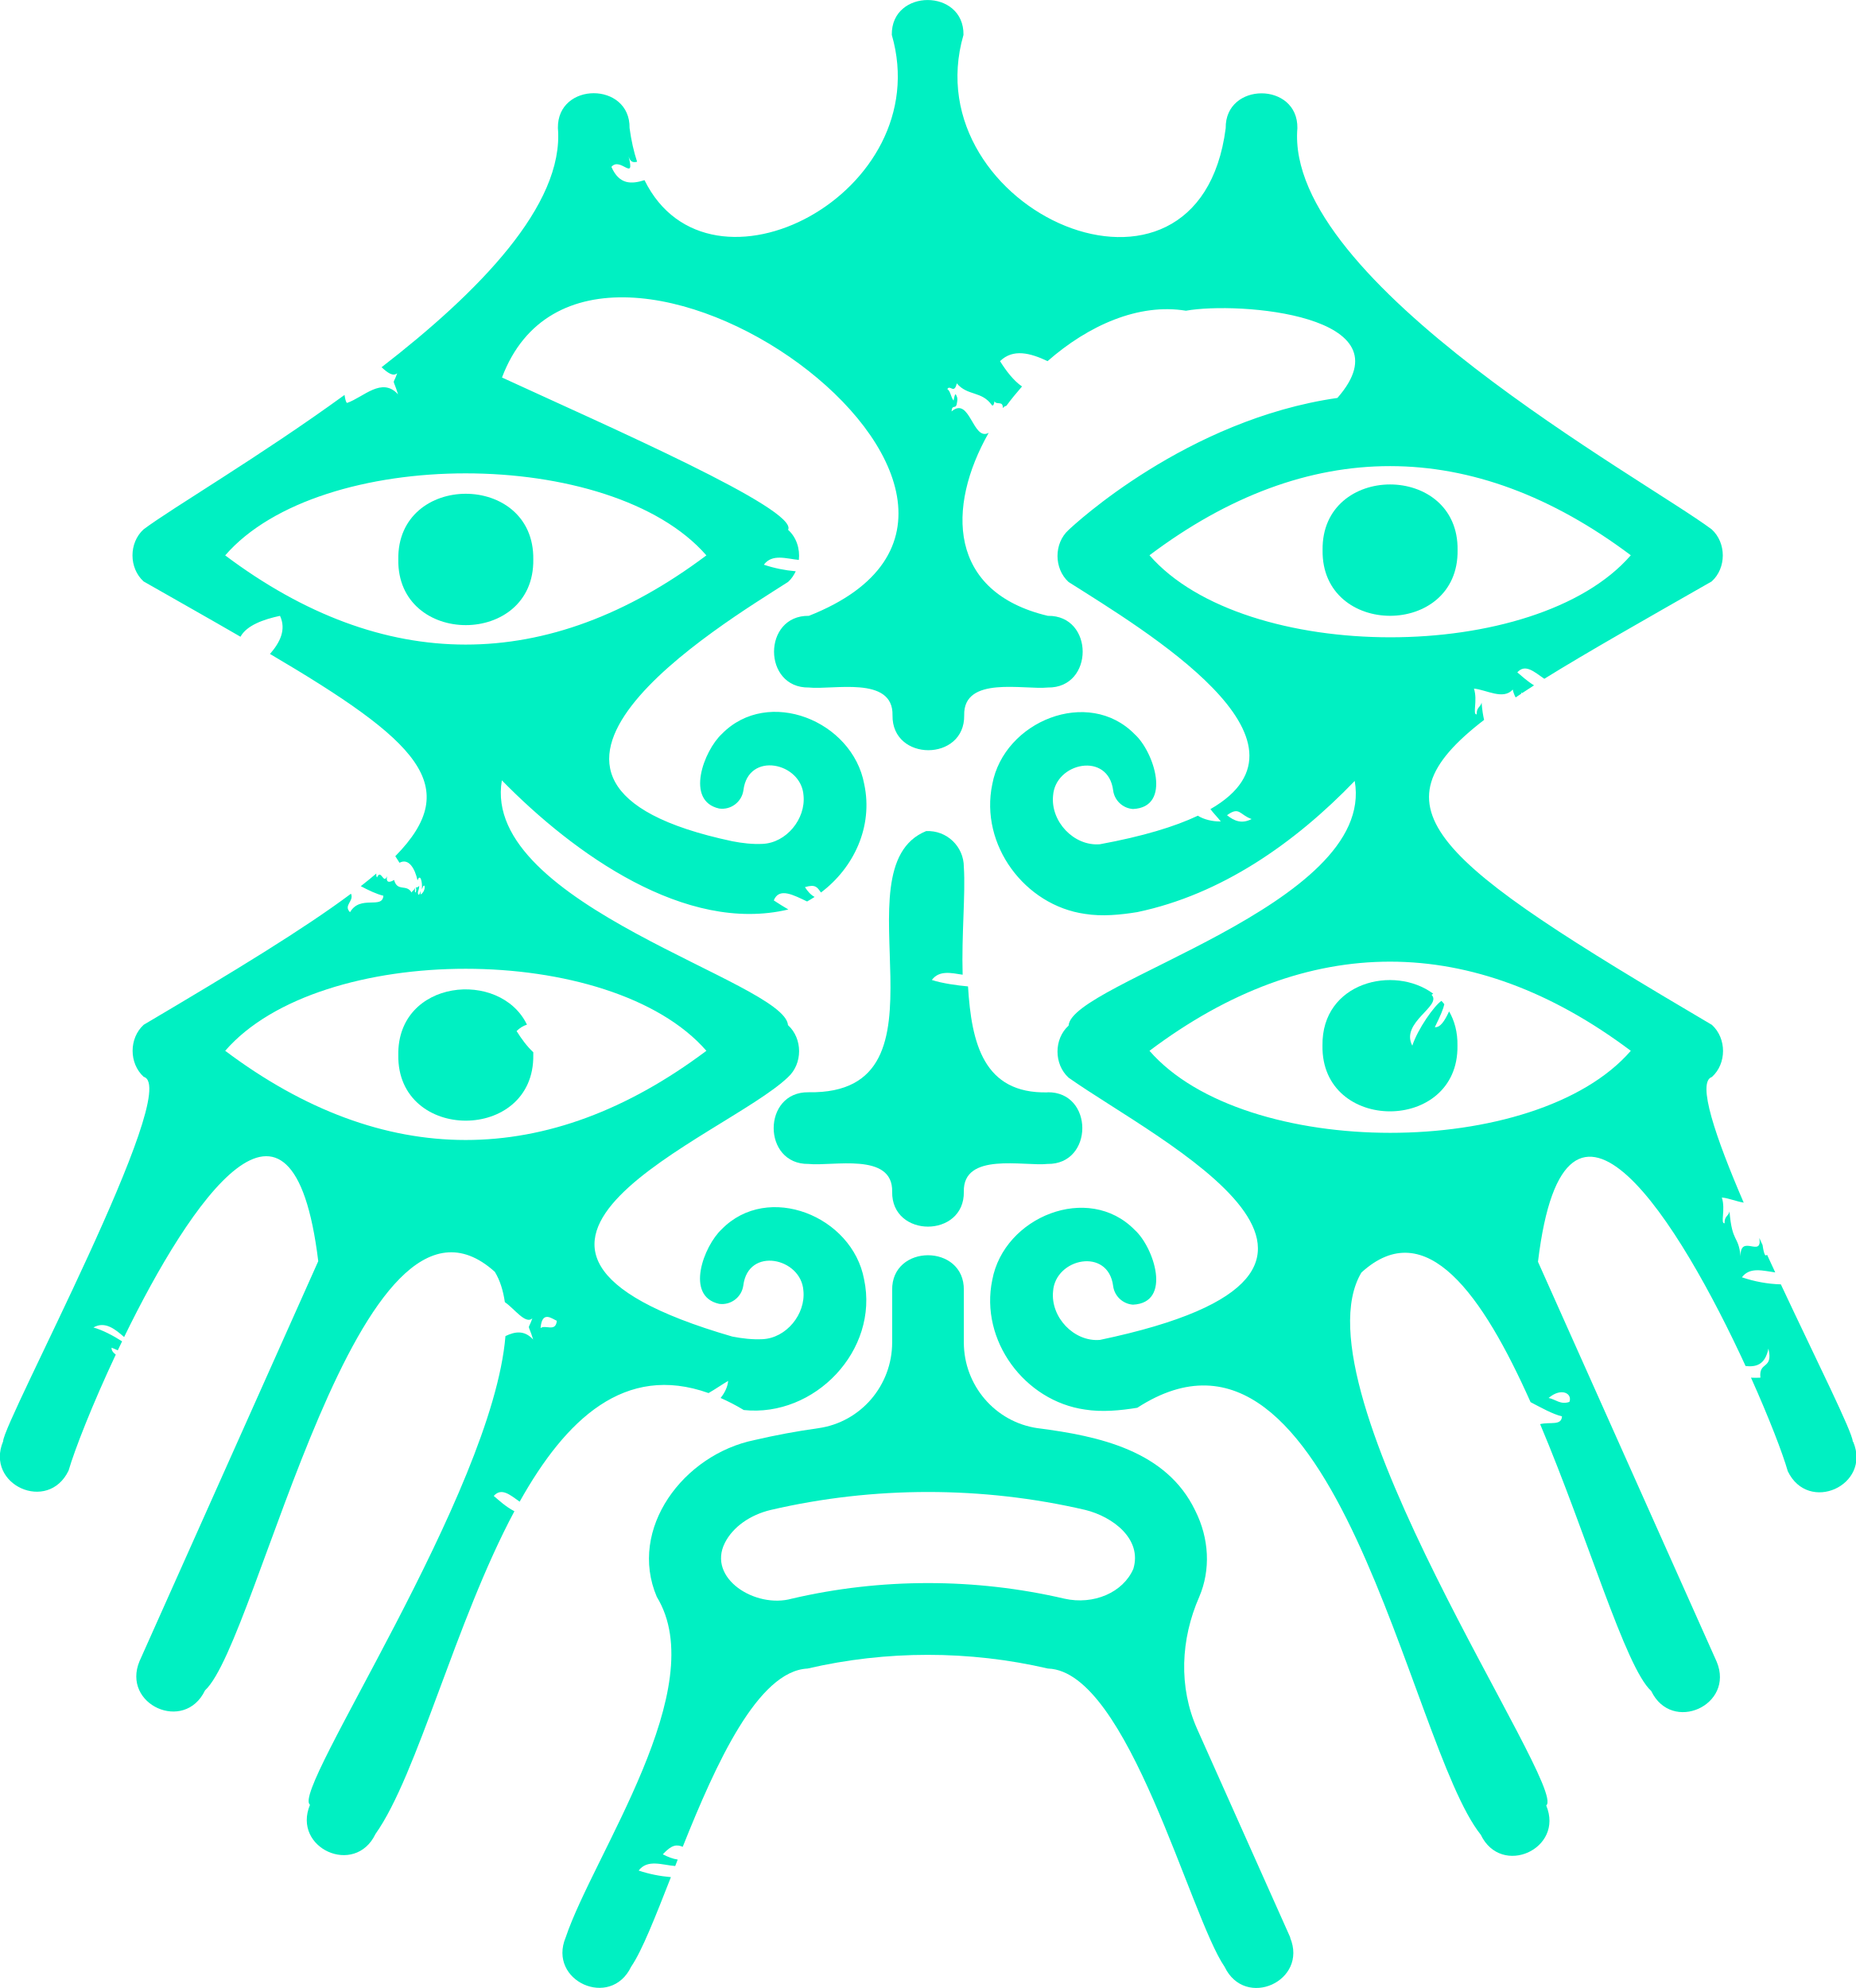
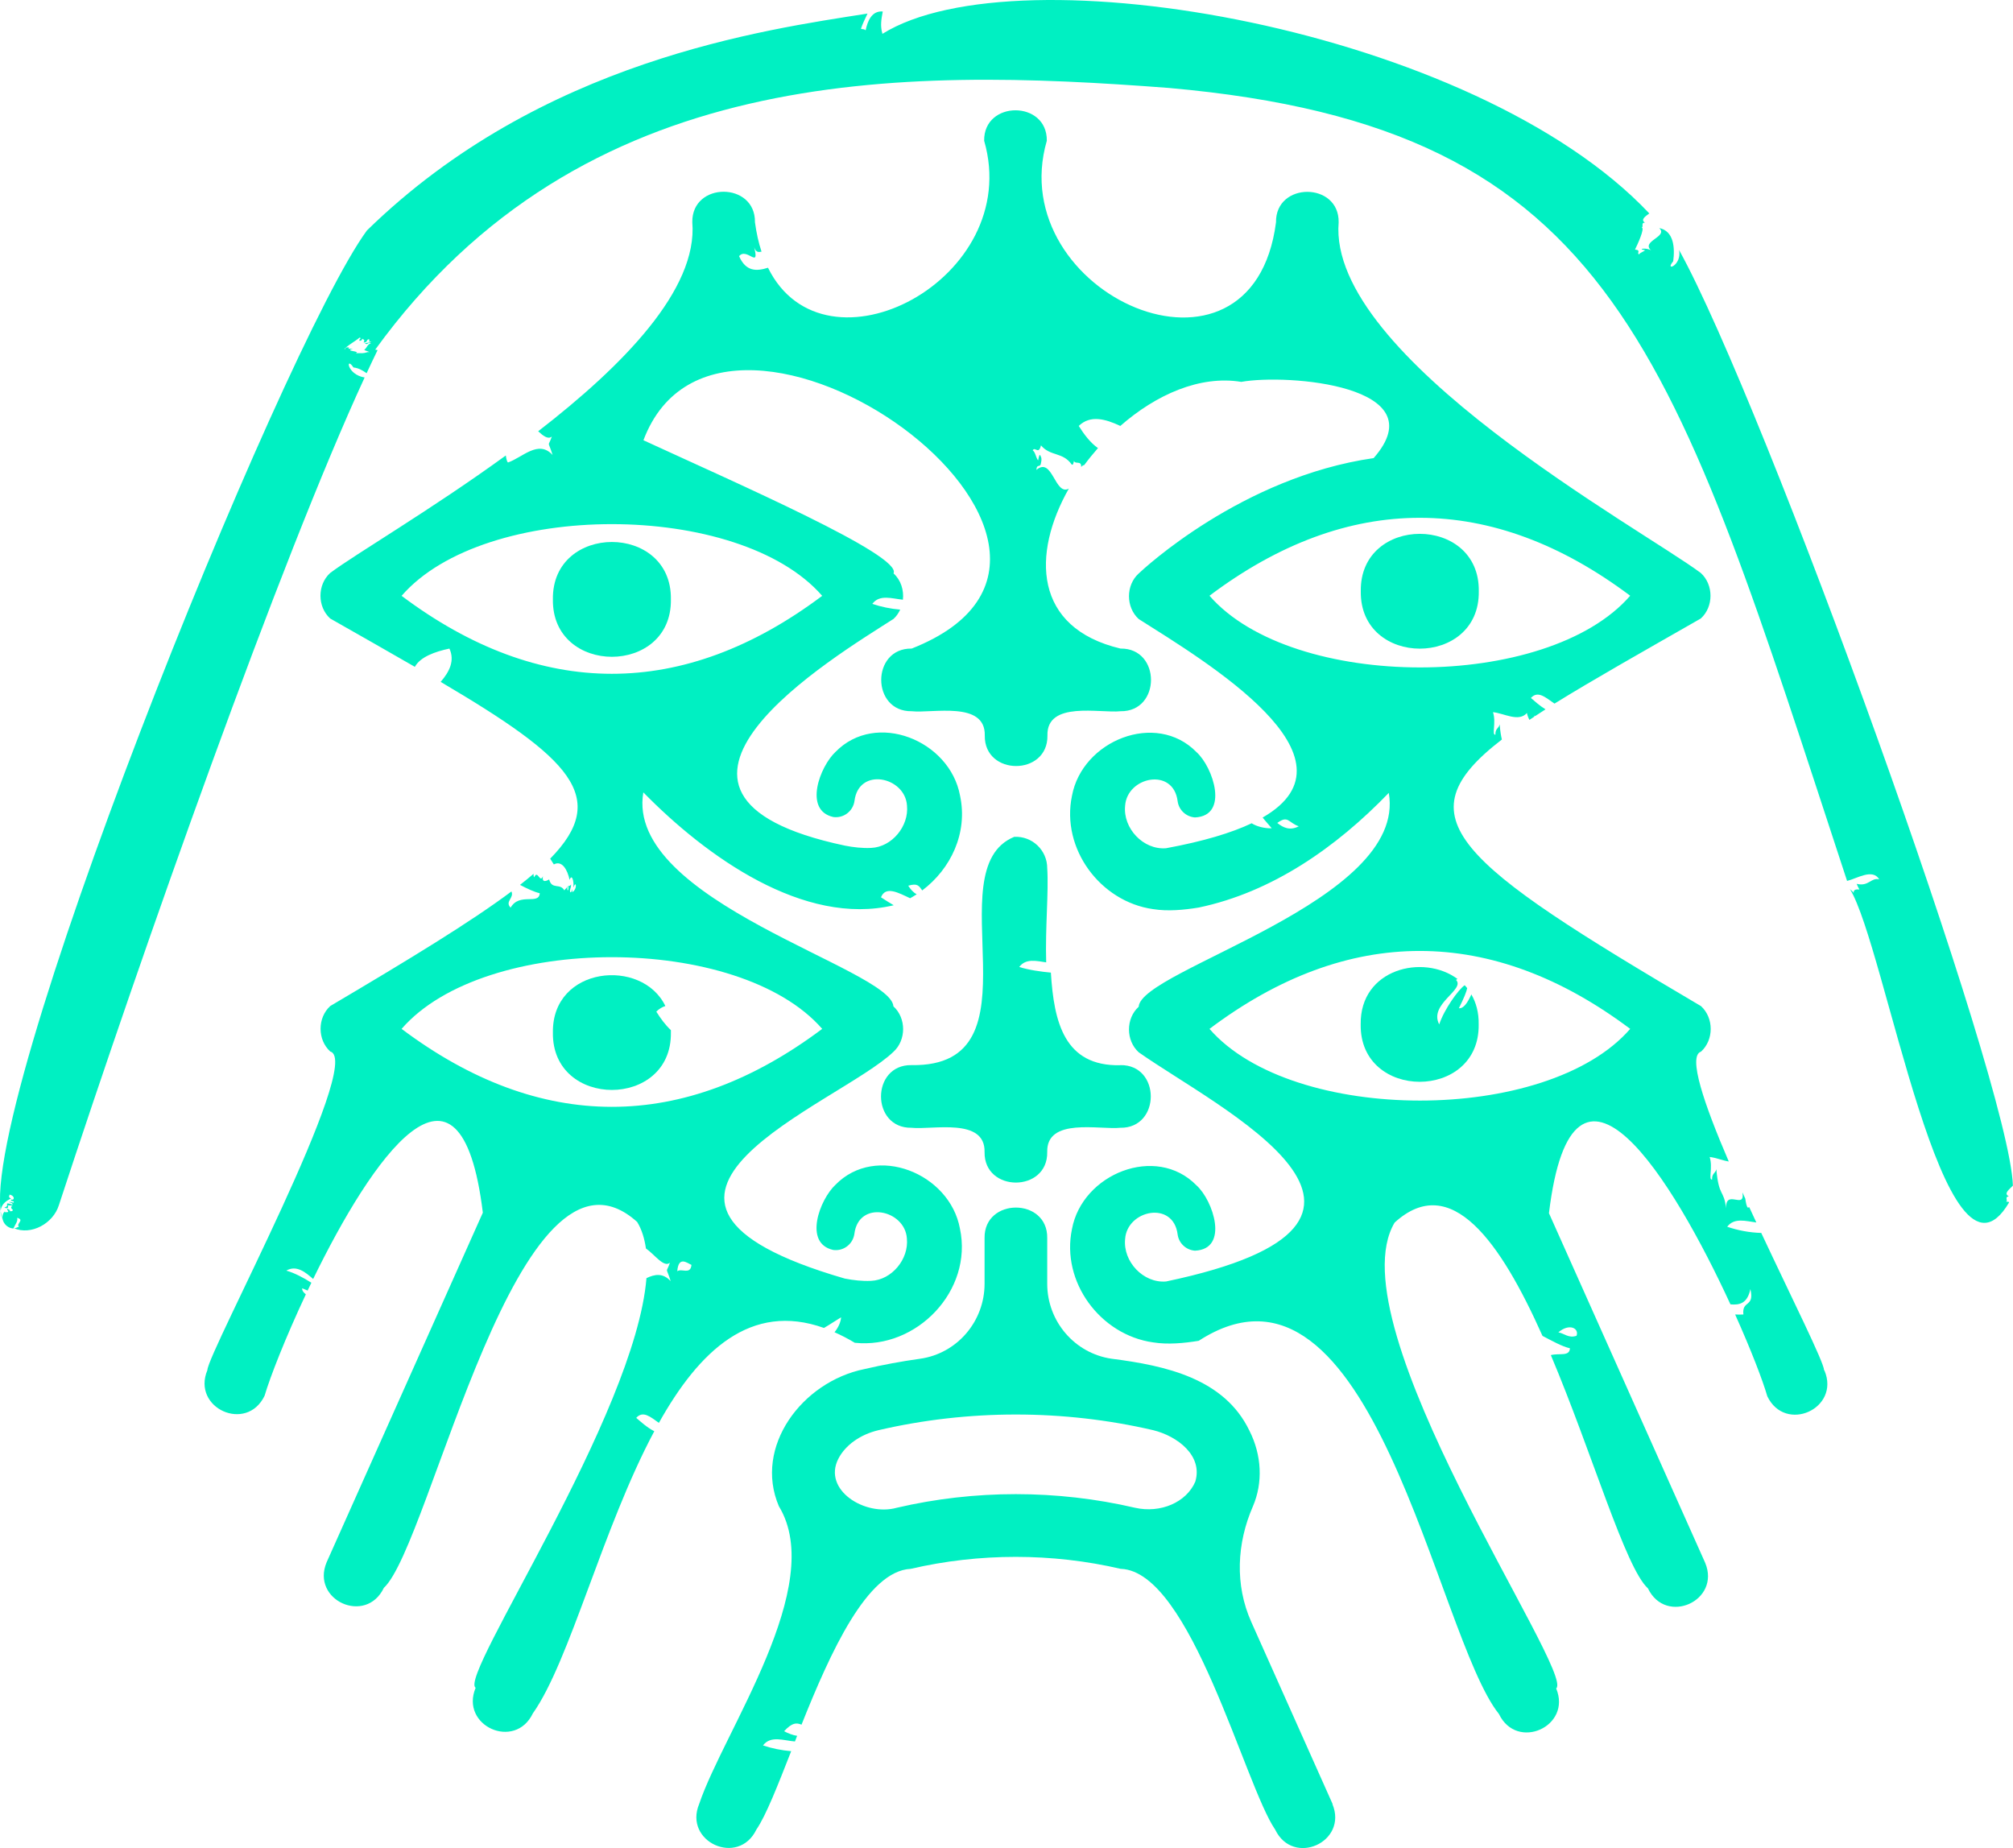
- <svg xmlns="http://www.w3.org/2000/svg" id="Ebene_2" data-name="Ebene 2" viewBox="0 0 155.36 166.41">
+ <svg xmlns="http://www.w3.org/2000/svg" id="Ebene_2" data-name="Ebene 2" viewBox="0 0 192.78 176.97">
  <defs>
    <style>
      .cls-1 {
        fill: #00f0c2;
      }
    </style>
  </defs>
  <g id="Ebene_2-2" data-name="Ebene 2">
    <g>
-       <path class="cls-1" d="M44.64,46.83c.11-7.33-11.41-7.33-11.3,0-.11,7.33,11.41,7.33,11.3,0Z" />
-       <path class="cls-1" d="M122.01,46.05c.11-7.33-11.41-7.33-11.3,0-.11,7.33,11.41,7.33,11.3,0Z" />
-       <path class="cls-1" d="M43.24,86.31c.27-.27.56-.44.87-.54-2.24-4.65-10.86-3.81-10.77,2.54-.11,7.33,11.41,7.33,11.3,0,0-.08,0-.16,0-.23-.52-.48-.99-1.12-1.39-1.76Z" />
-       <path class="cls-1" d="M87.68,91.44c-5.36.12-6.36-4.13-6.65-8.87-.9-.08-2.19-.26-3.03-.54.63-.84,1.64-.58,2.58-.44-.1-3.32.25-6.75.1-9.02,0-1.71-1.43-3.09-3.16-3-7.63,3.12,2.94,22.07-9.84,21.86-3.89-.06-3.89,6.06,0,6,1.98.22,7.08-1.02,7,2.33-.06,3.89,6.06,3.89,6,0-.09-3.35,5.03-2.12,7-2.33,3.89.06,3.89-6.06,0-6Z" />
-       <path class="cls-1" d="M108.01,162.19l-7.79-17.44c-1.58-3.53-1.39-7.53.16-11.07.97-2.26.85-4.9-.34-7.25-2.4-4.98-7.99-6.22-13.18-6.88-3.56-.51-6.18-3.59-6.18-7.18v-4.38c.06-3.89-6.06-3.89-6,0v4.38c0,3.59-2.62,6.68-6.18,7.18-1.79.25-3.57.58-5.33.99-5.96,1.21-10.62,7.43-8.19,13.13,4.64,7.6-5.29,21.55-7.63,28.51-1.52,3.64,3.76,6.03,5.48,2.45.92-1.34,2.03-4.19,3.33-7.5-.93-.08-1.83-.26-2.7-.55.74-.98,1.99-.46,3.06-.38.07-.18.14-.36.21-.54-.42-.06-.84-.23-1.25-.44.77-.83,1.17-.83,1.67-.63,2.78-6.96,6.29-14.72,10.45-14.92,6.58-1.53,13.54-1.53,20.12,0,0,0,.01,0,.02,0,6.7.25,11.86,20.74,14.77,24.97,1.72,3.58,7,1.19,5.48-2.45ZM94.87,131.32c-.85,1.98-3.32,3.05-5.77,2.5-7.47-1.74-15.37-1.74-22.82,0-3.04.85-7.11-1.7-5.6-4.68.67-1.32,2.11-2.34,3.85-2.75,8.61-2,17.7-2,26.31,0,2.32.57,4.78,2.44,4.03,4.93Z" />
-       <path class="cls-1" d="M120.11,85.97c.48-.96.72-1.56.79-1.91-.08-.1-.15-.19-.24-.28-.59.39-1.97,2.32-2.44,3.75-1.03-1.95,2.53-3.33,1.61-4.26.05-.03.09-.06.14-.09-3.27-2.43-9.35-.98-9.27,4.35-.11,7.33,11.41,7.33,11.3,0,.02-1.13-.25-2.09-.7-2.87-.37.8-.75,1.38-1.2,1.32Z" />
-       <path class="cls-1" d="M155.09,120.66c-.04-.81-3.01-6.73-6.02-13.15-1.13-.03-2.22-.24-3.26-.59.67-.9,1.79-.54,2.79-.41-.23-.49-.45-.98-.68-1.47-.04.02-.08.04-.13.05-.13-.1-.19-.49-.25-.87-.09-.2-.18-.39-.27-.59.27,1.72-1.62-.4-1.57,1.53-.19-1.81-.7-1.06-.93-3.75-.09.41-.43.37-.41.99-.38.03.1-1.14-.23-2.16.56.05,1.22.33,1.83.43-2.37-5.51-3.94-10.11-2.66-10.52,1.24-1.12,1.24-3.23,0-4.36-23.49-13.84-28.78-18.06-19.07-25.53-.08-.34-.16-.79-.21-1.45-.09.41-.43.37-.41.99-.38.03.1-1.14-.23-2.16,1.05.1,2.45.98,3.25.08.03.18.12.44.24.66.16-.11.32-.21.48-.32,0-.03,0-.05-.01-.09.03,0,.05.02.07.05.33-.21.66-.43,1-.65-.57-.35-1.06-.8-1.4-1.09.67-.74,1.4-.05,2.26.54,3.68-2.28,8.36-4.92,14.01-8.15,1.24-1.12,1.24-3.23,0-4.36-5.63-4.21-35.76-20.65-34.68-33.58.06-3.89-6.06-3.89-6,0-2.27,17.56-26.2,6.86-21.95-7.81.06-3.89-6.06-3.89-6,0,3.83,13.24-15.26,23.22-20.7,12.16-1.08.34-2.11.4-2.77-1.11.74-.89,2,1.32,1.44-.87.16.52.43.5.71.44-.28-.85-.49-1.78-.63-2.82.06-3.89-6.06-3.89-6,0,.54,6.45-6.68,13.77-14.76,20.02.49.45.96.81,1.31.5-.39,1.13-.4.25.07,1.77-1.36-1.49-2.87.23-4.27.72-.11-.08-.16-.36-.21-.67-7.19,5.22-14.36,9.41-16.82,11.25-1.24,1.13-1.24,3.23,0,4.36,2.98,1.7,5.68,3.22,8.11,4.63.52-.96,1.95-1.46,3.31-1.75.53,1.16.01,2.21-.84,3.19,12.39,7.3,16.27,11.04,10.49,16.93.13.19.25.4.35.55.78-.42,1.3.5,1.51,1.48.22-.63.43.13.36.73.07-.09.1-.34.22-.29.09.29-.15.68-.33.73.05-.7-.04.17-.19,0-.09-.28.07-.26.08-.73-.07.11-.16.16-.27.14.08.48-.17.65-.06,0-.07.25-.22.24-.31.43-.42-.74-1.19-.03-1.46-1.05-.17.1-.73.41-.59-.32-.3.75-.5-.66-.84.11-.05-.05-.07-.17-.06-.33-.4.34-.84.7-1.3,1.06.67.35,1.31.66,1.89.8-.07,1.16-1.94-.1-2.79,1.38-.58-.59.36-.92.08-1.55-3.91,2.92-9.65,6.42-17.35,10.97-1.24,1.13-1.24,3.23,0,4.36,3.29.91-11.75,28.86-11.77,30.51-1.52,3.64,3.76,6.03,5.48,2.45.52-1.78,2-5.56,3.95-9.71-.24-.18-.37-.37-.35-.58.2.09.36.15.52.22.12-.25.24-.5.36-.75-.73-.47-1.64-.95-2.4-1.16.98-.57,1.85.17,2.57.8,5.54-11.37,14.09-24.06,16.25-6.35,0,0-14.96,33.48-14.96,33.48-1.52,3.64,3.76,6.03,5.48,2.45,4.5-4.15,12.88-45.29,24.26-35.04.44.72.7,1.58.84,2.54.8.54,1.72,1.88,2.3,1.36-.39,1.13-.4.25.07,1.77-.74-.81-1.53-.67-2.32-.29-1.08,13.15-18.04,38.13-16.36,39.23-1.52,3.64,3.76,6.03,5.48,2.45,3.53-4.98,6.67-17.74,11.63-27.02-.71-.36-1.33-.94-1.73-1.28.65-.72,1.35-.1,2.17.48,3.86-6.9,8.8-11.59,15.81-9.09.54-.31,1.09-.69,1.64-1.02-.03.46-.27.99-.63,1.43.63.28,1.28.61,1.94,1.01,5.92.63,11.34-4.99,10.07-10.94-.98-5.3-8.05-8.15-11.92-4.19-1.5,1.4-3.09,5.6-.22,6.24.98.14,1.89-.55,2.03-1.53.4-3.29,4.85-2.33,5.03.43.2,1.97-1.44,3.98-3.44,4.06-.83.04-1.69-.06-2.51-.22-26.04-7.55-.6-16.67,4.66-21.71,1.24-1.13,1.24-3.23,0-4.36-.24-3.62-25.74-10.03-23.95-20.49,6.01,6.14,15.37,12.86,23.98,10.81-.41-.24-.81-.49-1.22-.76.45-1.12,1.66-.44,2.79.09.21-.12.42-.24.63-.38-.34-.18-.59-.48-.81-.82.9-.27,1.03.02,1.34.45,2.73-2.05,4.39-5.5,3.62-9.08-.98-5.3-8.05-8.15-11.92-4.19-1.5,1.4-3.09,5.6-.22,6.24.98.14,1.89-.55,2.03-1.53.4-3.29,4.85-2.33,5.03.43.2,1.97-1.44,3.98-3.44,4.06-.83.04-1.69-.06-2.51-.22-23.15-4.9-.9-18.14,4.66-21.71.28-.25.48-.56.64-.89-.92-.08-1.81-.26-2.67-.55.7-.94,1.89-.5,2.93-.4.1-.92-.19-1.88-.9-2.52.89-1.7-15.1-8.67-23.95-12.75,7.56-20.05,50.16,10.29,25.69,19.95-3.89-.06-3.89,6.06,0,6,1.98.22,7.08-1.02,7,2.33-.06,3.89,6.06,3.89,6,0-.09-3.35,5.03-2.12,7-2.33,3.89.06,3.89-6.06,0-6-8.35-1.98-8.49-9.08-4.95-15.32-1.34.74-1.56-3.11-3.11-1.79.05-.66.38-.12.45-.7.1-.45-.02-.57-.1-.74-.1.02-.13.32-.18.53-.22-.25-.25-.79-.52-.96.22-.41.57.47.79-.48.91,1.08,2.09.61,2.95,1.84.12.07.17-.13.21-.35.13.36.73-.08.69.58.1-.12.2-.17.3-.19.41-.56.85-1.09,1.31-1.62-.7-.48-1.33-1.3-1.84-2.12,1.09-1.06,2.52-.69,3.98,0,3.42-3,7.63-4.87,11.58-4.22,4.39-.79,18.79.34,12.68,7.3-12.61,1.81-22.06,10.63-22.5,11.05-1.24,1.12-1.24,3.23,0,4.36,6.39,4.05,21.84,13.28,11.87,19.01.26.34.6.69.87,1.03-.69.02-1.44-.17-1.92-.48-1.94.92-4.62,1.73-8.2,2.39-2.18.18-4.14-1.91-3.92-4.07.19-2.78,4.62-3.71,5.03-.43.11.83.8,1.49,1.66,1.55,3.29-.15,1.75-4.81.14-6.26-3.88-3.96-10.94-1.1-11.92,4.19-1.06,5.07,2.72,10.14,7.76,10.85,1.42.23,2.97.08,4.38-.15,7.02-1.47,13.17-5.76,18.2-10.98,1.82,10.42-23.77,16.91-23.95,20.48-1.24,1.12-1.24,3.23,0,4.36,7.54,5.33,30.03,16.2,2.62,21.95-2.18.18-4.14-1.91-3.92-4.07.19-2.78,4.62-3.71,5.03-.43.11.83.8,1.49,1.66,1.55,3.29-.15,1.75-4.81.14-6.26-3.88-3.96-10.94-1.1-11.92,4.19-1.06,5.07,2.72,10.14,7.76,10.85,1.42.23,2.97.08,4.38-.15,16.63-10.76,22.71,28.19,28.75,35.74,1.72,3.58,7,1.19,5.48-2.45,1.88-1.47-21.32-34.8-15.47-44.61,5.41-4.94,10.17,1.91,14.16,10.85.94.49,1.84,1,2.63,1.19-.05.81-.98.44-1.83.65,3.98,9.43,7.13,20.37,9.3,22.34,1.72,3.58,7,1.19,5.48-2.45,0,0-14.96-33.48-14.96-33.48,2.29-18.98,11.95-3.07,17.38,8.73.86.08,1.62-.07,1.91-1.46.42,1.79-.83,1.03-.67,2.43-.27.02-.53.01-.79,0,1.52,3.39,2.65,6.33,3.08,7.83,1.72,3.58,7,1.19,5.48-2.45ZM45.25,111.17c.12-1.5.94-.79,1.36-.61-.09.98-.95.3-1.36.61ZM59.13,87.96c-13.29,9.97-27.04,9.94-40.28,0,7.94-9.16,32.32-9.15,40.28,0ZM59.13,46.49c-13.29,9.97-27.04,9.94-40.28,0,7.94-9.16,32.32-9.15,40.28,0ZM131.37,117.35c-.75.26-1.16-.22-1.74-.33,1.07-.91,2.01-.37,1.74.33ZM102.71,68.24c1.05-.77,1.05-.03,2.06.32-.85.44-1.48.14-2.06-.32ZM96.22,46.48c13.25-9.97,27.06-9.93,40.29,0-7.94,9.16-32.33,9.15-40.29,0ZM96.22,87.96c13.25-9.97,27.06-9.93,40.29,0-7.94,9.16-32.33,9.15-40.29,0Z" />
+       <path class="cls-1" d="M64.25,57.4c.11-7.33-11.41-7.33-11.3,0-.11,7.33,11.41,7.33,11.3,0Z" />
+       <path class="cls-1" d="M141.62,56.62c.11-7.33-11.41-7.33-11.3,0-.11,7.33,11.41,7.33,11.3,0Z" />
+       <path class="cls-1" d="M62.85,96.88c.27-.27.56-.44.87-.54-2.24-4.65-10.86-3.81-10.77,2.54-.11,7.33,11.41,7.33,11.3,0,0-.08,0-.16,0-.23-.52-.48-.99-1.12-1.39-1.76Z" />
+       <path class="cls-1" d="M107.29,102.01c-5.36.12-6.36-4.13-6.65-8.87-.9-.08-2.19-.26-3.03-.54.63-.84,1.64-.58,2.58-.44-.1-3.32.25-6.75.1-9.02,0-1.71-1.43-3.09-3.16-3-7.63,3.12,2.94,22.07-9.84,21.86-3.89-.06-3.89,6.06,0,6,1.98.22,7.08-1.02,7,2.33-.06,3.89,6.06,3.89,6,0-.09-3.35,5.03-2.12,7-2.33,3.89.06,3.89-6.06,0-6Z" />
+       <path class="cls-1" d="M127.62,172.76l-7.79-17.44c-1.58-3.53-1.39-7.53.16-11.07.97-2.26.85-4.9-.34-7.25-2.4-4.98-7.99-6.22-13.18-6.88-3.56-.51-6.18-3.59-6.18-7.18v-4.38c.06-3.89-6.06-3.89-6,0v4.38c0,3.59-2.62,6.68-6.18,7.18-1.79.25-3.57.58-5.33.99-5.96,1.21-10.62,7.43-8.19,13.13,4.64,7.6-5.29,21.55-7.63,28.51-1.52,3.64,3.76,6.03,5.48,2.45.92-1.34,2.03-4.19,3.33-7.5-.93-.08-1.83-.26-2.7-.55.74-.98,1.99-.46,3.06-.38.07-.18.14-.36.21-.54-.42-.06-.84-.23-1.25-.44.77-.83,1.17-.83,1.67-.63,2.78-6.96,6.29-14.72,10.45-14.92,6.58-1.53,13.54-1.53,20.12,0,0,0,.01,0,.02,0,6.7.25,11.86,20.74,14.77,24.97,1.72,3.58,7,1.19,5.48-2.45ZM114.47,141.89c-.85,1.98-3.32,3.05-5.77,2.5-7.47-1.74-15.37-1.74-22.82,0-3.04.85-7.11-1.7-5.6-4.68.67-1.32,2.11-2.34,3.85-2.75,8.61-2,17.7-2,26.31,0,2.32.57,4.78,2.44,4.03,4.93Z" />
+       <path class="cls-1" d="M139.72,96.54c.48-.96.72-1.56.79-1.91-.08-.1-.15-.19-.24-.28-.59.39-1.97,2.32-2.44,3.75-1.03-1.95,2.53-3.33,1.61-4.26.05-.03.09-.06.14-.09-3.27-2.43-9.35-.98-9.27,4.35-.11,7.33,11.41,7.33,11.3,0,.02-1.13-.25-2.09-.7-2.87-.37.8-.75,1.38-1.2,1.32Z" />
+       <path class="cls-1" d="M174.69,131.22c-.04-.81-3.01-6.73-6.02-13.15-1.13-.03-2.22-.24-3.26-.59.67-.9,1.79-.54,2.79-.41-.23-.49-.45-.98-.68-1.47-.04.02-.08.04-.13.05-.13-.1-.19-.49-.25-.87-.09-.2-.18-.39-.27-.59.27,1.72-1.62-.4-1.57,1.53-.19-1.81-.7-1.06-.93-3.75-.09.41-.43.37-.41.99-.38.03.1-1.14-.23-2.16.56.05,1.22.33,1.83.43-2.37-5.51-3.94-10.11-2.66-10.52,1.24-1.12,1.24-3.23,0-4.36-23.49-13.84-28.78-18.06-19.07-25.53-.08-.34-.16-.79-.21-1.45-.09.41-.43.37-.41.99-.38.03.1-1.14-.23-2.16,1.05.1,2.45.98,3.25.08.03.18.12.44.24.66.16-.11.32-.21.48-.32,0-.03,0-.05-.01-.09.03,0,.05.02.07.05.33-.21.66-.43,1-.65-.57-.35-1.06-.8-1.4-1.09.67-.74,1.4-.05,2.26.54,3.68-2.28,8.36-4.92,14.01-8.15,1.24-1.12,1.24-3.23,0-4.36-5.63-4.21-35.76-20.65-34.68-33.58.06-3.89-6.06-3.89-6,0-2.27,17.56-26.2,6.86-21.95-7.81.06-3.89-6.06-3.89-6,0,3.83,13.24-15.26,23.22-20.7,12.16-1.08.34-2.11.4-2.77-1.11.74-.89,2,1.32,1.44-.87.16.52.43.5.71.44-.28-.85-.49-1.78-.63-2.82.06-3.89-6.06-3.89-6,0,.54,6.45-6.68,13.77-14.76,20.02.49.45.96.81,1.31.5-.39,1.13-.4.25.07,1.77-1.36-1.49-2.87.23-4.27.72-.11-.08-.16-.36-.21-.67-7.19,5.22-14.36,9.41-16.82,11.25-1.24,1.13-1.24,3.23,0,4.36,2.98,1.7,5.68,3.22,8.11,4.63.52-.96,1.95-1.46,3.31-1.75.53,1.16.01,2.21-.84,3.19,12.39,7.3,16.27,11.04,10.49,16.93.13.19.25.4.35.55.78-.42,1.3.5,1.51,1.48.22-.63.43.13.36.73.07-.09.1-.34.22-.29.09.29-.15.68-.33.73.05-.7-.04.17-.19,0-.09-.28.07-.26.08-.73-.07.11-.16.16-.27.14.08.48-.17.65-.06,0-.07.25-.22.24-.31.43-.42-.74-1.19-.03-1.46-1.05-.17.1-.73.41-.59-.32-.3.75-.5-.66-.84.11-.05-.05-.07-.17-.06-.33-.4.34-.84.7-1.3,1.06.67.35,1.31.66,1.89.8-.07,1.16-1.94-.1-2.79,1.38-.58-.59.36-.92.08-1.55-3.91,2.92-9.65,6.42-17.35,10.97-1.24,1.13-1.24,3.23,0,4.36,3.29.91-11.75,28.86-11.77,30.51-1.52,3.64,3.76,6.03,5.48,2.45.52-1.78,2-5.56,3.95-9.71-.24-.18-.37-.37-.35-.58.2.09.36.15.52.22.12-.25.24-.5.36-.75-.73-.47-1.64-.95-2.4-1.16.98-.57,1.85.17,2.57.8,5.54-11.37,14.09-24.06,16.25-6.35,0,0-14.96,33.48-14.96,33.48-1.52,3.64,3.76,6.03,5.48,2.45,4.5-4.15,12.88-45.29,24.26-35.04.44.72.7,1.58.84,2.54.8.54,1.72,1.88,2.3,1.36-.39,1.13-.4.25.07,1.77-.74-.81-1.53-.67-2.32-.29-1.08,13.15-18.04,38.13-16.36,39.23-1.52,3.64,3.76,6.03,5.48,2.45,3.53-4.98,6.67-17.74,11.63-27.02-.71-.36-1.33-.94-1.73-1.28.65-.72,1.35-.1,2.17.48,3.86-6.9,8.8-11.59,15.81-9.09.54-.31,1.09-.69,1.64-1.02-.03.46-.27.99-.63,1.43.63.28,1.28.61,1.94,1.01,5.92.63,11.34-4.99,10.07-10.94-.98-5.3-8.05-8.15-11.92-4.19-1.5,1.4-3.09,5.6-.22,6.24.98.14,1.89-.55,2.03-1.53.4-3.29,4.85-2.33,5.03.43.2,1.97-1.44,3.98-3.44,4.06-.83.04-1.69-.06-2.51-.22-26.04-7.55-.6-16.67,4.66-21.71,1.24-1.13,1.24-3.23,0-4.36-.24-3.62-25.74-10.03-23.95-20.49,6.01,6.14,15.37,12.86,23.98,10.81-.41-.24-.81-.49-1.22-.76.45-1.12,1.66-.44,2.79.09.21-.12.42-.24.63-.38-.34-.18-.59-.48-.81-.82.9-.27,1.03.02,1.34.45,2.73-2.05,4.39-5.5,3.62-9.08-.98-5.3-8.05-8.15-11.92-4.19-1.5,1.4-3.09,5.6-.22,6.24.98.14,1.89-.55,2.03-1.53.4-3.29,4.85-2.33,5.03.43.2,1.97-1.44,3.98-3.44,4.06-.83.04-1.69-.06-2.51-.22-23.15-4.9-.9-18.14,4.66-21.71.28-.25.48-.56.64-.89-.92-.08-1.81-.26-2.67-.55.7-.94,1.89-.5,2.93-.4.1-.92-.19-1.88-.9-2.52.89-1.7-15.1-8.67-23.95-12.75,7.56-20.05,50.16,10.29,25.69,19.95-3.89-.06-3.89,6.06,0,6,1.98.22,7.08-1.02,7,2.33-.06,3.89,6.06,3.89,6,0-.09-3.35,5.03-2.12,7-2.33,3.89.06,3.89-6.06,0-6-8.35-1.98-8.49-9.08-4.95-15.32-1.34.74-1.56-3.11-3.11-1.79.05-.66.38-.12.45-.7.1-.45-.02-.57-.1-.74-.1.02-.13.32-.18.53-.22-.25-.25-.79-.52-.96.22-.41.57.47.79-.48.91,1.08,2.09.61,2.95,1.84.12.07.17-.13.21-.35.13.36.73-.08.69.58.1-.12.2-.17.3-.19.41-.56.85-1.09,1.31-1.62-.7-.48-1.33-1.3-1.84-2.12,1.09-1.06,2.52-.69,3.98,0,3.42-3,7.63-4.87,11.58-4.22,4.39-.79,18.79.34,12.68,7.3-12.61,1.81-22.06,10.63-22.5,11.05-1.24,1.12-1.24,3.23,0,4.36,6.39,4.05,21.84,13.28,11.87,19.01.26.34.6.69.87,1.03-.69.02-1.44-.17-1.92-.48-1.94.92-4.62,1.73-8.2,2.39-2.18.18-4.14-1.91-3.92-4.07.19-2.78,4.62-3.71,5.03-.43.11.83.8,1.49,1.66,1.55,3.29-.15,1.75-4.81.14-6.26-3.88-3.96-10.94-1.1-11.92,4.19-1.06,5.07,2.72,10.14,7.76,10.85,1.42.23,2.97.08,4.38-.15,7.02-1.47,13.17-5.76,18.2-10.98,1.82,10.42-23.77,16.91-23.95,20.48-1.24,1.12-1.24,3.23,0,4.36,7.54,5.33,30.03,16.2,2.62,21.95-2.18.18-4.14-1.91-3.92-4.07.19-2.78,4.62-3.71,5.03-.43.11.83.8,1.49,1.66,1.55,3.29-.15,1.75-4.81.14-6.26-3.88-3.96-10.94-1.1-11.92,4.19-1.06,5.07,2.72,10.14,7.76,10.85,1.42.23,2.97.08,4.38-.15,16.63-10.76,22.71,28.19,28.75,35.74,1.72,3.58,7,1.19,5.48-2.45,1.88-1.47-21.32-34.8-15.47-44.61,5.41-4.94,10.17,1.91,14.16,10.85.94.49,1.84,1,2.63,1.19-.05.81-.98.44-1.83.65,3.98,9.43,7.13,20.37,9.3,22.34,1.72,3.58,7,1.19,5.48-2.45,0,0-14.96-33.48-14.96-33.48,2.29-18.98,11.95-3.07,17.38,8.73.86.08,1.62-.07,1.91-1.46.42,1.79-.83,1.03-.67,2.43-.27.02-.53.01-.79,0,1.52,3.39,2.65,6.33,3.08,7.83,1.72,3.58,7,1.19,5.48-2.45ZM64.86,121.74c.12-1.5.94-.79,1.36-.61-.09.98-.95.3-1.36.61ZM78.74,98.53c-13.29,9.97-27.04,9.94-40.28,0,7.94-9.16,32.32-9.15,40.28,0ZM78.74,57.06c-13.29,9.97-27.04,9.94-40.28,0,7.94-9.16,32.32-9.15,40.28,0ZM150.98,127.92c-.75.26-1.16-.22-1.74-.33,1.07-.91,2.01-.37,1.74.33ZM122.32,78.81c1.05-.77,1.05-.03,2.06.32-.85.44-1.48.14-2.06-.32ZM115.83,57.05c13.25-9.97,27.06-9.93,40.29,0-7.94,9.16-32.33,9.15-40.29,0ZM115.83,98.53c13.25-9.97,27.06-9.93,40.29,0-7.94,9.16-32.33,9.15-40.29,0Z" />
+       <path class="cls-1" d="M192.39,115.16c.03-.09-.12-.08-.27-.08.21-.13-.18-.44.26-.52-.56-.26.12-.72.39-1.02-.29-9.89-23.77-74.8-31.97-89.6.3,1.5-1.44,2.12-.56,1.08.17-1.3.06-2.9-1.34-3.18.9.85-1.81,1.24-.76,2.16-.38-.32-1.45-.17-.6-.04-.14.16-.48.22-.56.4-.29-.11.24-.4-.4-.46.22-.44.98-2.08.64-2.11.22-.1-.11-.46.31-.47-.46-.3.09-.63.42-.88C141.23,2.7,97.46-4.85,84.51,3.24c-.24-.8-.09-1.47.03-2.14-1.03-.08-1.44.86-1.64,1.8-.23-.17-.29-.07-.45-.14.13-.42.39-.95.63-1.46-9.87,1.55-31.27,4.48-47.94,20.77C26.97,33.19-3.05,107.66.25,116.78c-.39-.77-.2-1.57.81-2-.3-.16-.17-.2-.14-.38.51.1.5.58.15.47-.12.22.25.09.25.23.07.18-.3-.07-.47.02.37.12.29.08.37.25-1.01-.36-.17.14-.81.26.38.21.41-.07.34-.2.32.05.23-.04.47.06-.23.02-.17.28.02.37-.04.07-.03.17-.34.12.19-.13-.07-.07-.13-.22-.33.02.42.39-.33.32-.06-.09.07-.1.11-.15-.66.47-.23,1.64.73,1.72.16-.37.47-.72.36-1.03.76.22-.13.54.17.87-.2.02-.23.14-.48.13,1.65.7,3.76-.44,4.31-2.21,8.04-24.52,21.2-61.78,29.28-79.26-1.73-.28-1.82-2.1-1.07-.96.53.06.89.3,1.26.55.36-.77.71-1.52,1.05-2.21-.08-.02-.15-.04-.23-.04C55.79,6.07,86.26,6.47,111.92,8.42c43.09,3.81,48.31,25.3,64.97,75.94.94-.22,2.44-1.22,3.08-.15-.8-.2-1,.72-2.16.43.05.15.15.34.26.54-.27-.02-.58-.02-.55.33-.16-.24-.23-.22-.36-.37,3.39,5.42,9.05,40.51,15.24,30.02ZM35.37,33.72s-.12.01-.12-.01c-.6.18-.55.09-1.18.11.55-.2-1.19-.19-.27-.42-.39,0-.51.04-.36-.12-.44-.07-.29.13-.46.18.07-.24,1.14-.84,1.45-1.13.3.07-.15.15.02.31.17-.02.25-.09.22-.2.36.12.17.27.15.36.38,0,.26-.22.45-.31.38.09-.24.19.26.24-.04.12-.51.06-.58.17.35.15.13-.11.59-.04-.4.14-.38.45-.66.64.09.09.37.13.49.22Z" />
    </g>
  </g>
</svg>
